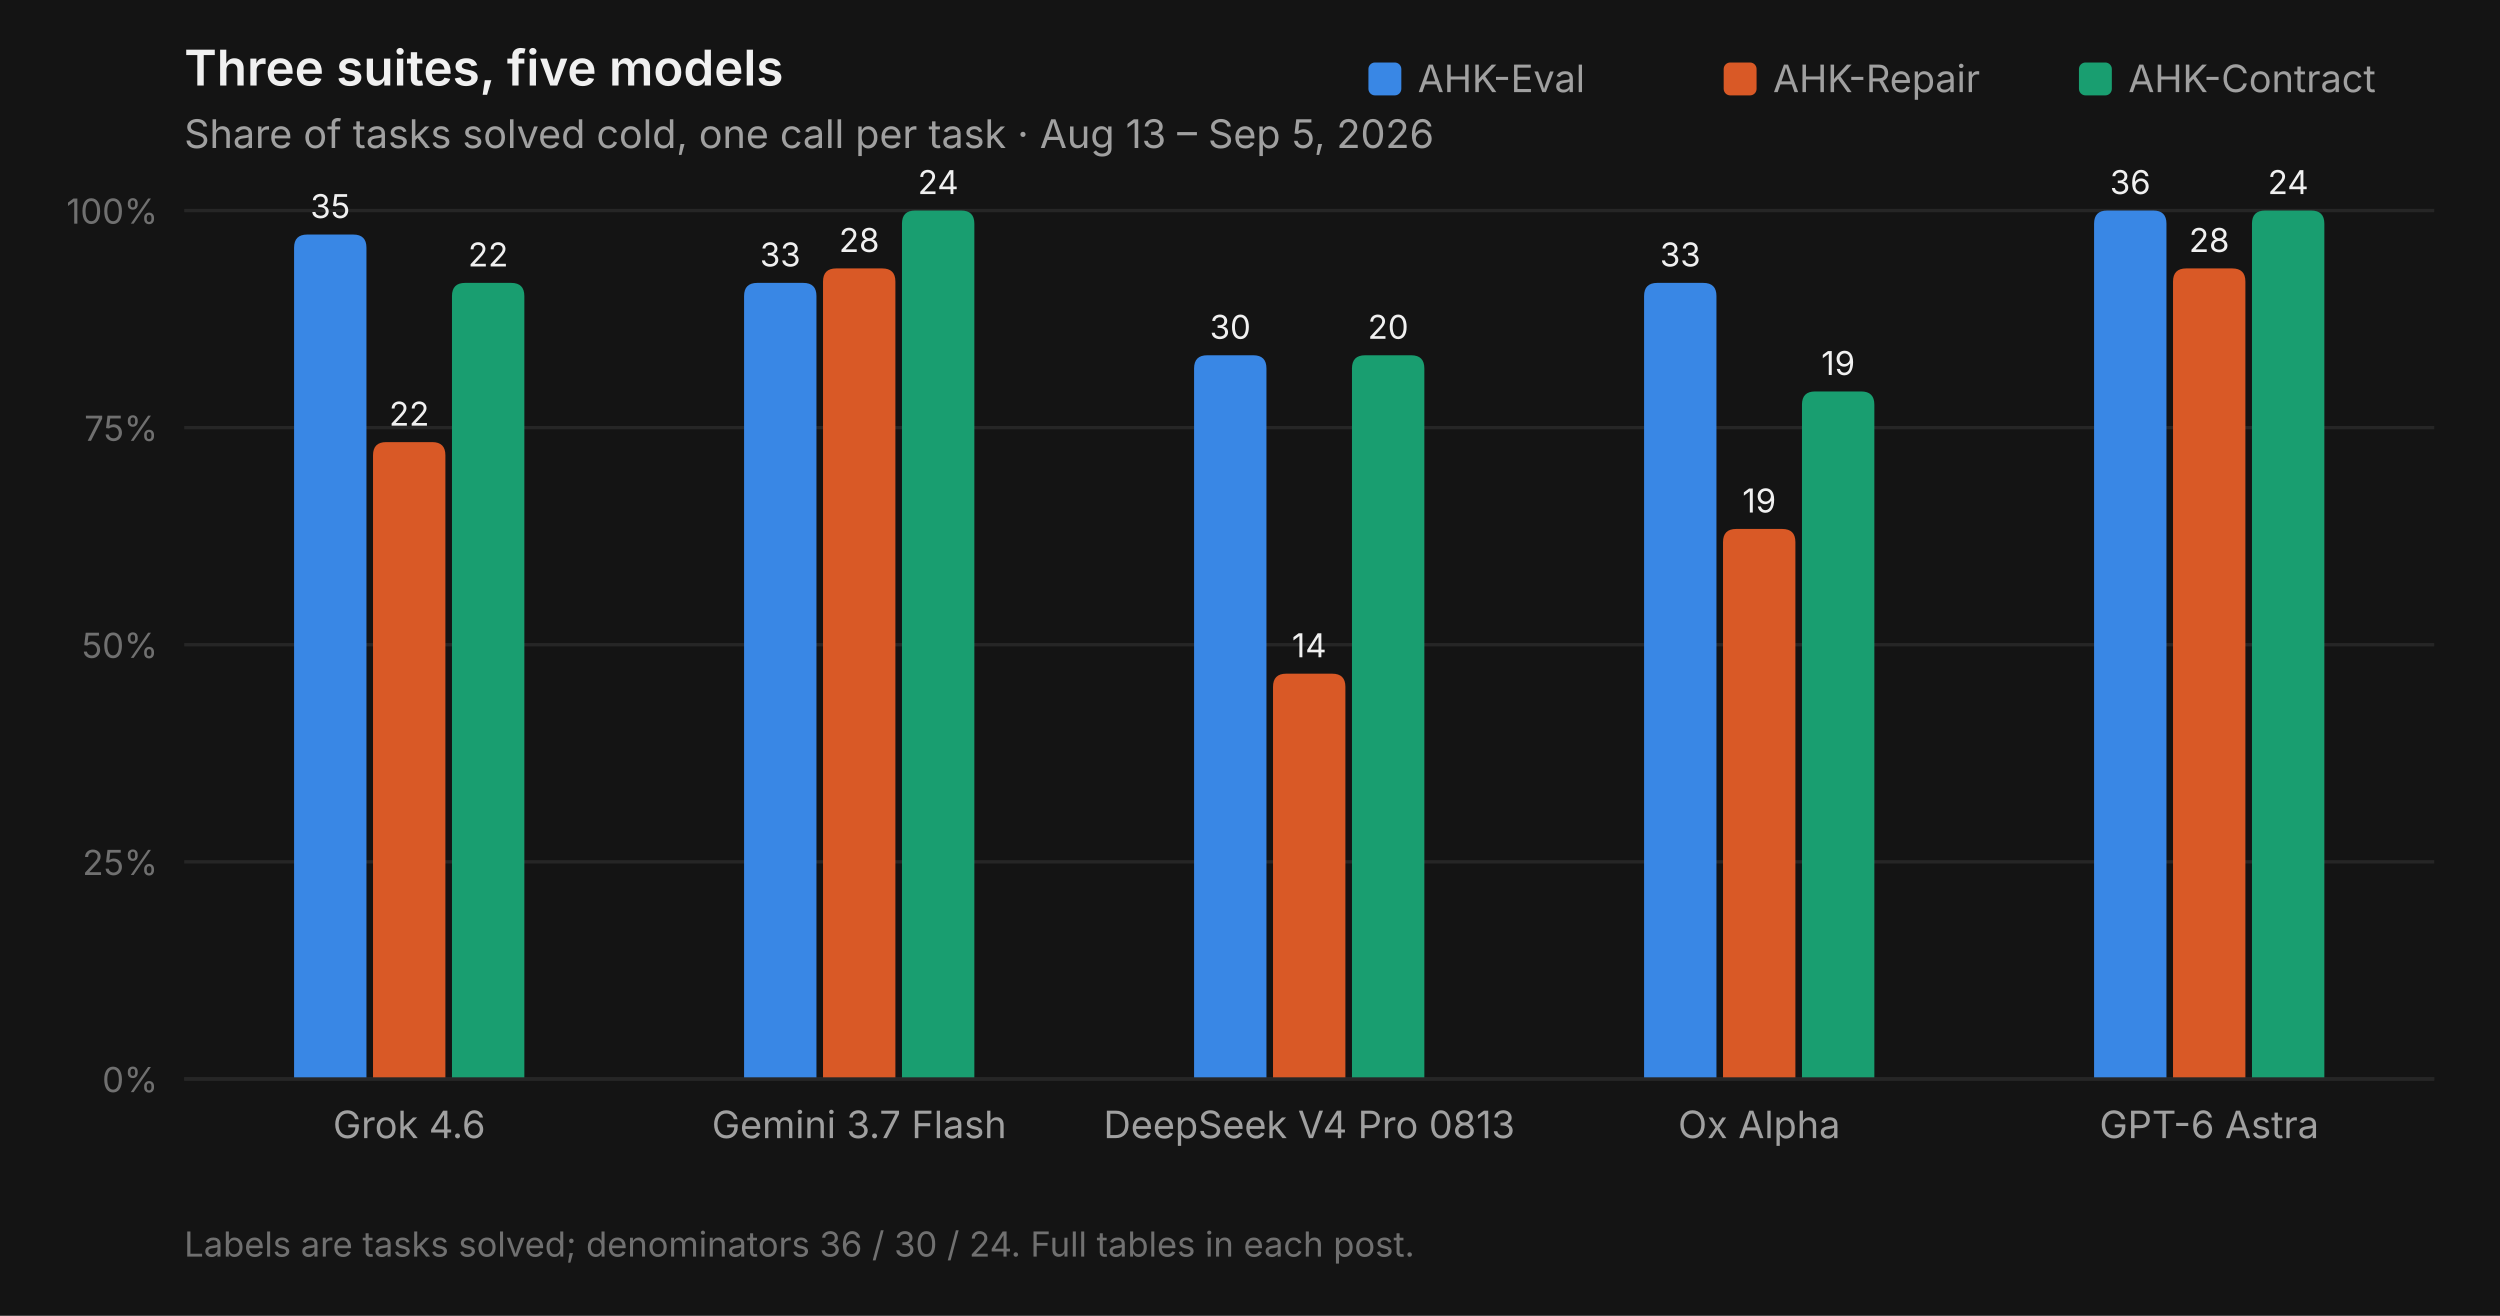
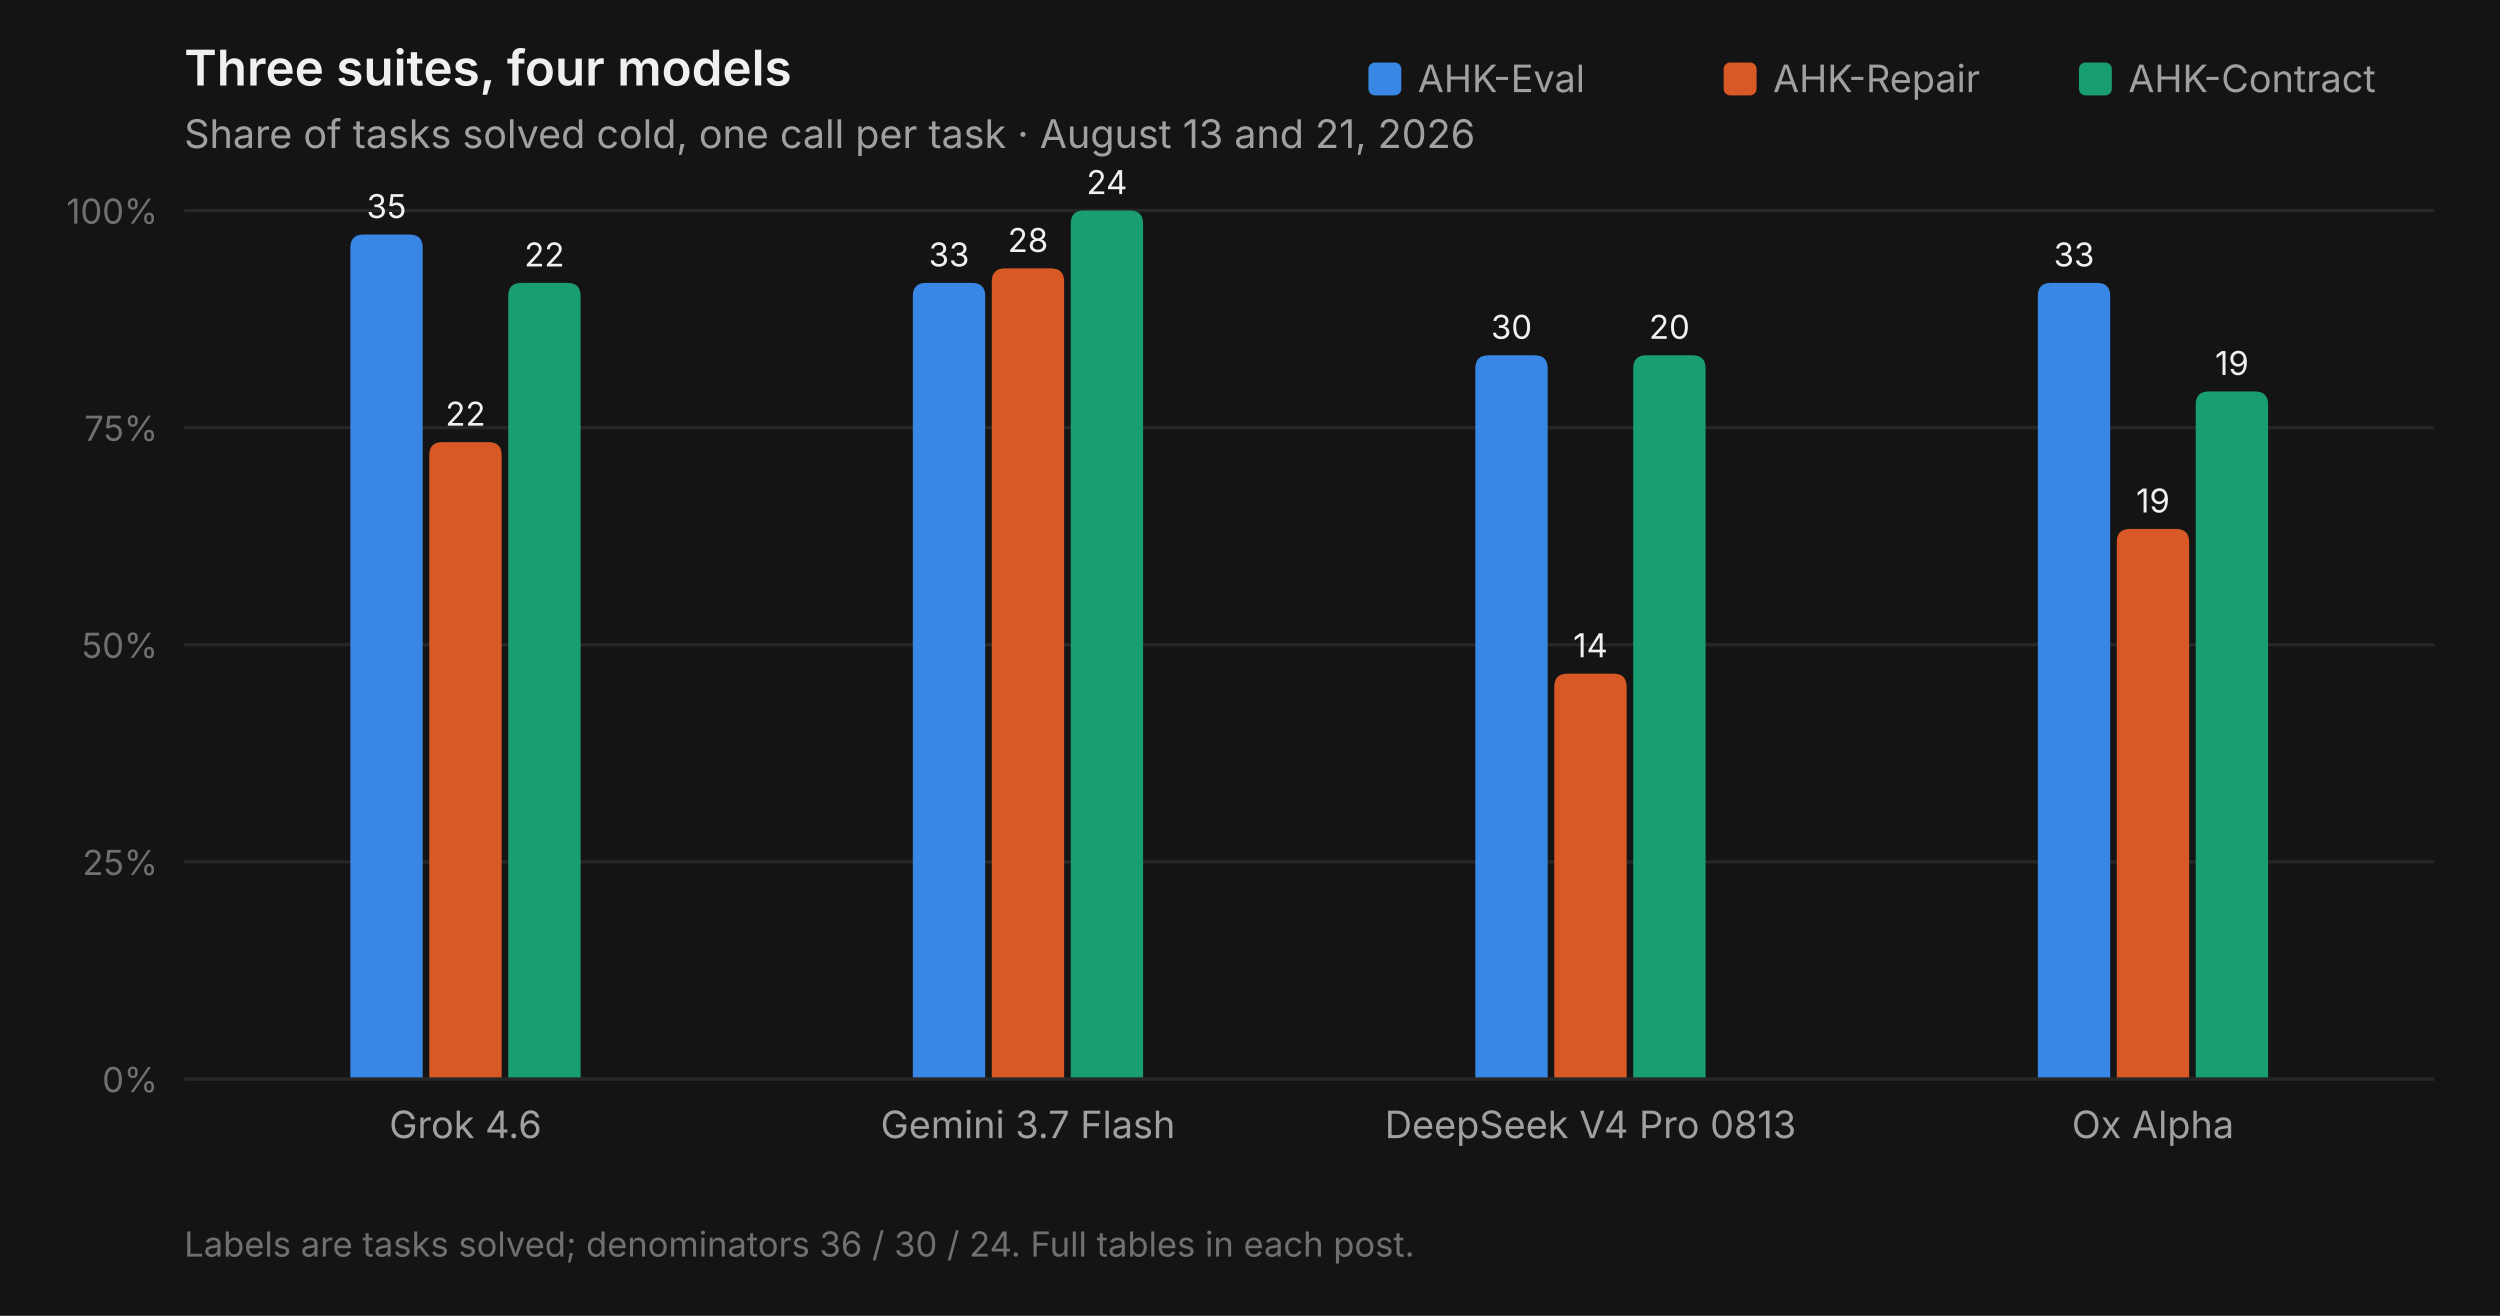
<svg xmlns="http://www.w3.org/2000/svg" viewBox="0 0 760 400" width="760" height="400" role="img" aria-labelledby="t d" font-family="DM Sans, -apple-system, Segoe UI, sans-serif">
  <rect width="760" height="400" fill="#141414" />
-   <text x="56" y="26" fill="#f0f0f0" font-size="15" font-weight="600">Three suites, five models</text>
-   <text x="56" y="45" fill="#a0a0a0" font-size="12">Share of tasks solved cold, one call per task · Aug 13 – Sep 5, 2026</text>
+   <text x="56" y="26" fill="#f0f0f0" font-size="15" font-weight="600">Three suites, four models</text>
+   <text x="56" y="45" fill="#a0a0a0" font-size="12">Share of tasks solved cold, one call per task · August 13 and 21, 2026</text>
  <rect x="416" y="19" width="10" height="10" rx="2" fill="#3987e5" />
  <text x="431" y="28" fill="#a0a0a0" font-size="11.5">AHK-Eval</text>
  <rect x="524" y="19" width="10" height="10" rx="2" fill="#d95926" />
  <text x="539" y="28" fill="#a0a0a0" font-size="11.5">AHK-Repair</text>
  <rect x="632" y="19" width="10" height="10" rx="2" fill="#199e70" />
  <text x="647" y="28" fill="#a0a0a0" font-size="11.5">AHK-Contract</text>
  <line x1="56" y1="328.0" x2="740" y2="328.0" stroke="#262626" stroke-width="1" />
  <text x="48" y="332.0" fill="#707070" font-size="10.5" text-anchor="end">0%</text>
  <line x1="56" y1="262.0" x2="740" y2="262.0" stroke="#262626" stroke-width="1" />
  <text x="48" y="266.0" fill="#707070" font-size="10.5" text-anchor="end">25%</text>
  <line x1="56" y1="196.0" x2="740" y2="196.0" stroke="#262626" stroke-width="1" />
  <text x="48" y="200.0" fill="#707070" font-size="10.5" text-anchor="end">50%</text>
  <line x1="56" y1="130.0" x2="740" y2="130.0" stroke="#262626" stroke-width="1" />
  <text x="48" y="134.0" fill="#707070" font-size="10.5" text-anchor="end">75%</text>
  <line x1="56" y1="64.0" x2="740" y2="64.0" stroke="#262626" stroke-width="1" />
  <text x="48" y="68.0" fill="#707070" font-size="10.5" text-anchor="end">100%</text>
-   <path d="M89.4,328.0 V75.3 Q89.4,71.3 93.4,71.3 H107.4 Q111.4,71.3 111.4,75.3 V328.0 Z" fill="#3987e5" />
-   <text x="100.4" y="66.3" fill="#f0f0f0" font-size="10" text-anchor="middle" font-variant-numeric="tabular-nums">35</text>
-   <path d="M113.4,328.0 V138.4 Q113.4,134.4 117.4,134.4 H131.4 Q135.4,134.4 135.4,138.4 V328.0 Z" fill="#d95926" />
-   <text x="124.4" y="129.4" fill="#f0f0f0" font-size="10" text-anchor="middle" font-variant-numeric="tabular-nums">22</text>
-   <path d="M137.4,328.0 V90.0 Q137.4,86.0 141.4,86.0 H155.4 Q159.4,86.0 159.4,90.0 V328.0 Z" fill="#199e70" />
-   <text x="148.4" y="81.0" fill="#f0f0f0" font-size="10" text-anchor="middle" font-variant-numeric="tabular-nums">22</text>
-   <text x="124.4" y="346" fill="#a0a0a0" font-size="11.5" text-anchor="middle">Grok 4.6</text>
-   <path d="M226.2,328.0 V90.0 Q226.2,86.0 230.2,86.0 H244.2 Q248.2,86.0 248.2,90.0 V328.0 Z" fill="#3987e5" />
-   <text x="237.2" y="81.0" fill="#f0f0f0" font-size="10" text-anchor="middle" font-variant-numeric="tabular-nums">33</text>
-   <path d="M250.2,328.0 V85.6 Q250.2,81.6 254.2,81.6 H268.2 Q272.2,81.6 272.2,85.6 V328.0 Z" fill="#d95926" />
-   <text x="261.2" y="76.6" fill="#f0f0f0" font-size="10" text-anchor="middle" font-variant-numeric="tabular-nums">28</text>
-   <path d="M274.2,328.0 V68.0 Q274.2,64.0 278.2,64.0 H292.2 Q296.2,64.0 296.2,68.0 V328.0 Z" fill="#199e70" />
-   <text x="285.2" y="59.0" fill="#f0f0f0" font-size="10" text-anchor="middle" font-variant-numeric="tabular-nums">24</text>
-   <text x="261.2" y="346" fill="#a0a0a0" font-size="11.5" text-anchor="middle">Gemini 3.7 Flash</text>
-   <path d="M363.0,328.0 V112.0 Q363.0,108.0 367.0,108.0 H381.0 Q385.0,108.0 385.0,112.0 V328.0 Z" fill="#3987e5" />
-   <text x="374.0" y="103.0" fill="#f0f0f0" font-size="10" text-anchor="middle" font-variant-numeric="tabular-nums">30</text>
-   <path d="M387.0,328.0 V208.8 Q387.0,204.8 391.0,204.8 H405.0 Q409.0,204.8 409.0,208.8 V328.0 Z" fill="#d95926" />
-   <text x="398.0" y="199.8" fill="#f0f0f0" font-size="10" text-anchor="middle" font-variant-numeric="tabular-nums">14</text>
-   <path d="M411.0,328.0 V112.0 Q411.0,108.0 415.0,108.0 H429.0 Q433.0,108.0 433.0,112.0 V328.0 Z" fill="#199e70" />
-   <text x="422.0" y="103.0" fill="#f0f0f0" font-size="10" text-anchor="middle" font-variant-numeric="tabular-nums">20</text>
-   <text x="398.0" y="346" fill="#a0a0a0" font-size="11.5" text-anchor="middle">DeepSeek V4 Pro 0813</text>
-   <path d="M499.8,328.0 V90.0 Q499.8,86.0 503.8,86.0 H517.8 Q521.8,86.0 521.8,90.0 V328.0 Z" fill="#3987e5" />
-   <text x="510.8" y="81.0" fill="#f0f0f0" font-size="10" text-anchor="middle" font-variant-numeric="tabular-nums">33</text>
-   <path d="M523.8,328.0 V164.8 Q523.8,160.8 527.8,160.8 H541.8 Q545.8,160.8 545.8,164.8 V328.0 Z" fill="#d95926" />
-   <text x="534.8" y="155.8" fill="#f0f0f0" font-size="10" text-anchor="middle" font-variant-numeric="tabular-nums">19</text>
-   <path d="M547.8,328.0 V123.0 Q547.8,119.0 551.8,119.0 H565.8 Q569.8,119.0 569.8,123.0 V328.0 Z" fill="#199e70" />
-   <text x="558.8" y="114.0" fill="#f0f0f0" font-size="10" text-anchor="middle" font-variant-numeric="tabular-nums">19</text>
-   <text x="534.8" y="346" fill="#a0a0a0" font-size="11.5" text-anchor="middle">Ox Alpha</text>
-   <path d="M636.6,328.0 V68.0 Q636.6,64.0 640.6,64.0 H654.6 Q658.6,64.0 658.6,68.0 V328.0 Z" fill="#3987e5" />
-   <text x="647.6" y="59.0" fill="#f0f0f0" font-size="10" text-anchor="middle" font-variant-numeric="tabular-nums">36</text>
-   <path d="M660.6,328.0 V85.6 Q660.6,81.6 664.6,81.6 H678.6 Q682.6,81.6 682.6,85.6 V328.0 Z" fill="#d95926" />
-   <text x="671.6" y="76.6" fill="#f0f0f0" font-size="10" text-anchor="middle" font-variant-numeric="tabular-nums">28</text>
-   <path d="M684.6,328.0 V68.0 Q684.6,64.0 688.6,64.0 H702.6 Q706.6,64.0 706.6,68.0 V328.0 Z" fill="#199e70" />
-   <text x="695.6" y="59.0" fill="#f0f0f0" font-size="10" text-anchor="middle" font-variant-numeric="tabular-nums">24</text>
-   <text x="671.6" y="346" fill="#a0a0a0" font-size="11.5" text-anchor="middle">GPT-6 Astra</text>
+   <path d="M106.5,328.0 V75.3 Q106.5,71.3 110.5,71.3 H124.5 Q128.5,71.3 128.5,75.3 V328.0 Z" fill="#3987e5" />
+   <text x="117.5" y="66.3" fill="#f0f0f0" font-size="10" text-anchor="middle" font-variant-numeric="tabular-nums">35</text>
+   <path d="M130.5,328.0 V138.4 Q130.5,134.4 134.5,134.4 H148.5 Q152.5,134.4 152.5,138.4 V328.0 Z" fill="#d95926" />
+   <text x="141.5" y="129.4" fill="#f0f0f0" font-size="10" text-anchor="middle" font-variant-numeric="tabular-nums">22</text>
+   <path d="M154.5,328.0 V90.0 Q154.5,86.0 158.5,86.0 H172.5 Q176.5,86.0 176.5,90.0 V328.0 Z" fill="#199e70" />
+   <text x="165.5" y="81.0" fill="#f0f0f0" font-size="10" text-anchor="middle" font-variant-numeric="tabular-nums">22</text>
+   <text x="141.5" y="346" fill="#a0a0a0" font-size="11.5" text-anchor="middle">Grok 4.6</text>
+   <path d="M277.5,328.0 V90.0 Q277.5,86.0 281.5,86.0 H295.5 Q299.5,86.0 299.5,90.0 V328.0 Z" fill="#3987e5" />
+   <text x="288.5" y="81.0" fill="#f0f0f0" font-size="10" text-anchor="middle" font-variant-numeric="tabular-nums">33</text>
+   <path d="M301.5,328.0 V85.6 Q301.5,81.6 305.5,81.6 H319.5 Q323.5,81.6 323.5,85.6 V328.0 Z" fill="#d95926" />
+   <text x="312.5" y="76.6" fill="#f0f0f0" font-size="10" text-anchor="middle" font-variant-numeric="tabular-nums">28</text>
+   <path d="M325.5,328.0 V68.0 Q325.5,64.0 329.5,64.0 H343.5 Q347.5,64.0 347.5,68.0 V328.0 Z" fill="#199e70" />
+   <text x="336.5" y="59.0" fill="#f0f0f0" font-size="10" text-anchor="middle" font-variant-numeric="tabular-nums">24</text>
+   <text x="312.5" y="346" fill="#a0a0a0" font-size="11.5" text-anchor="middle">Gemini 3.7 Flash</text>
+   <path d="M448.5,328.0 V112.0 Q448.5,108.0 452.5,108.0 H466.5 Q470.5,108.0 470.5,112.0 V328.0 Z" fill="#3987e5" />
+   <text x="459.5" y="103.0" fill="#f0f0f0" font-size="10" text-anchor="middle" font-variant-numeric="tabular-nums">30</text>
+   <path d="M472.5,328.0 V208.8 Q472.5,204.8 476.5,204.8 H490.5 Q494.5,204.8 494.5,208.8 V328.0 Z" fill="#d95926" />
+   <text x="483.5" y="199.8" fill="#f0f0f0" font-size="10" text-anchor="middle" font-variant-numeric="tabular-nums">14</text>
+   <path d="M496.5,328.0 V112.0 Q496.5,108.0 500.5,108.0 H514.5 Q518.5,108.0 518.5,112.0 V328.0 Z" fill="#199e70" />
+   <text x="507.5" y="103.0" fill="#f0f0f0" font-size="10" text-anchor="middle" font-variant-numeric="tabular-nums">20</text>
+   <text x="483.5" y="346" fill="#a0a0a0" font-size="11.5" text-anchor="middle">DeepSeek V4 Pro 0813</text>
+   <path d="M619.5,328.0 V90.0 Q619.5,86.0 623.5,86.0 H637.5 Q641.5,86.0 641.5,90.0 V328.0 Z" fill="#3987e5" />
+   <text x="630.5" y="81.0" fill="#f0f0f0" font-size="10" text-anchor="middle" font-variant-numeric="tabular-nums">33</text>
+   <path d="M643.5,328.0 V164.8 Q643.5,160.8 647.5,160.8 H661.5 Q665.5,160.8 665.5,164.8 V328.0 Z" fill="#d95926" />
+   <text x="654.5" y="155.8" fill="#f0f0f0" font-size="10" text-anchor="middle" font-variant-numeric="tabular-nums">19</text>
+   <path d="M667.5,328.0 V123.0 Q667.5,119.0 671.5,119.0 H685.5 Q689.5,119.0 689.5,123.0 V328.0 Z" fill="#199e70" />
+   <text x="678.5" y="114.0" fill="#f0f0f0" font-size="10" text-anchor="middle" font-variant-numeric="tabular-nums">19</text>
+   <text x="654.5" y="346" fill="#a0a0a0" font-size="11.5" text-anchor="middle">Ox Alpha</text>
  <line x1="56" y1="328" x2="740" y2="328" stroke="#262626" stroke-width="1" />
  <text x="56" y="382" fill="#707070" font-size="10.5">Labels are tasks solved; denominators 36 / 30 / 24. Full tables in each post.</text>
</svg>
